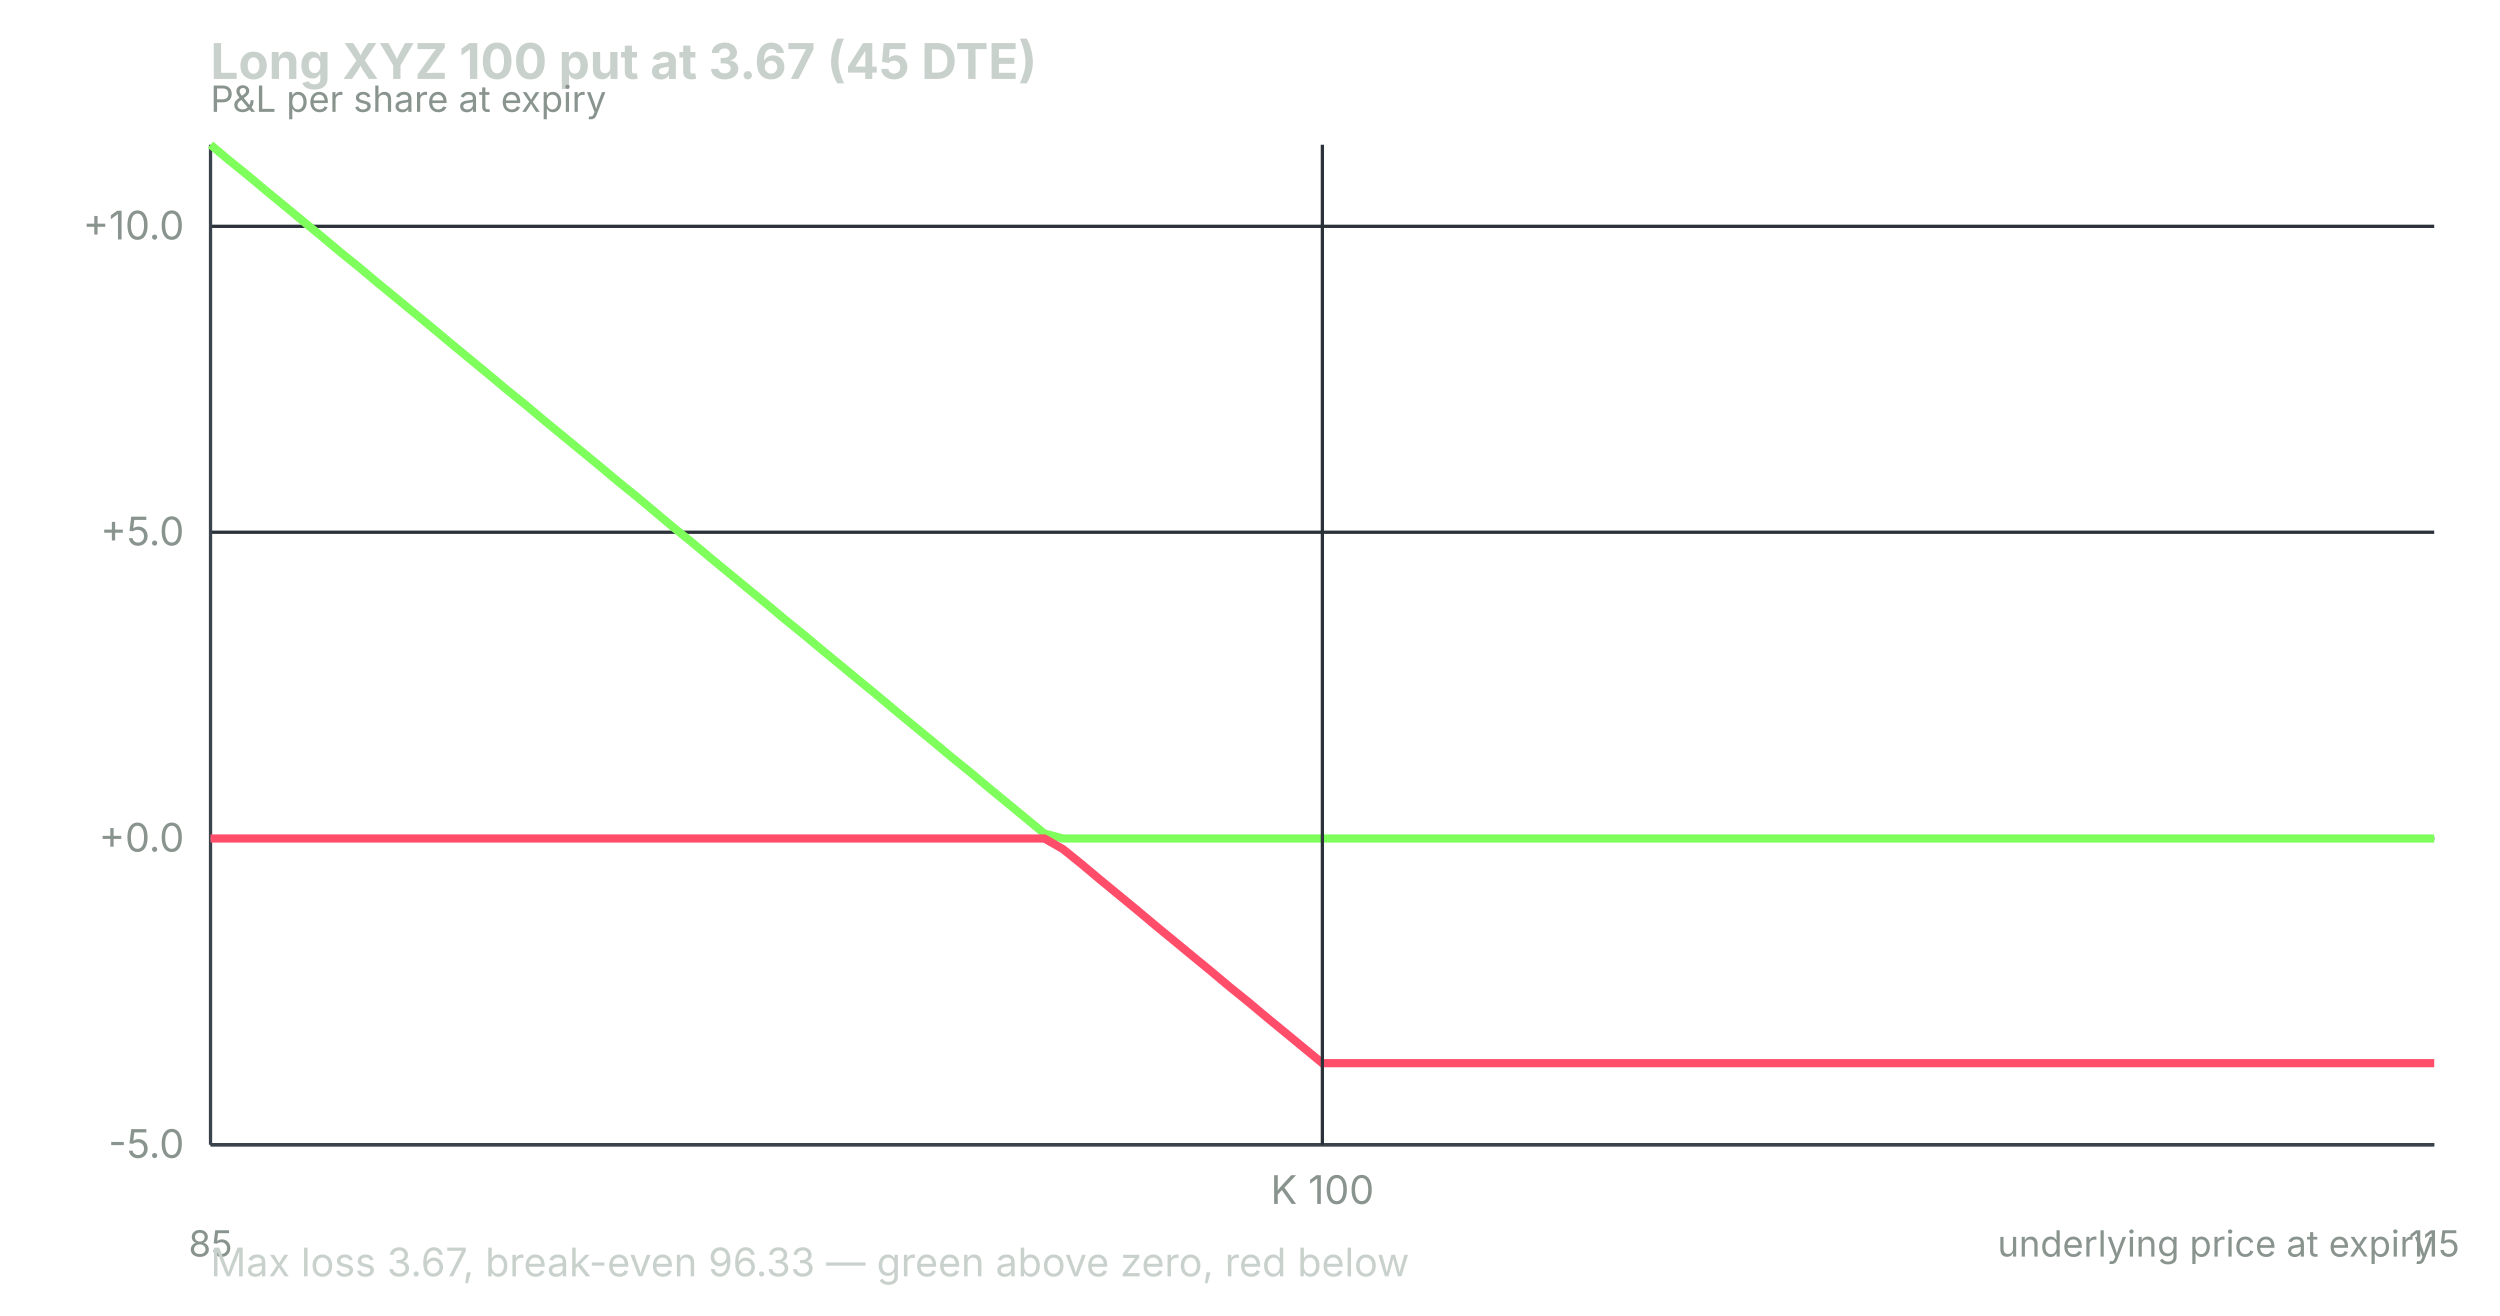
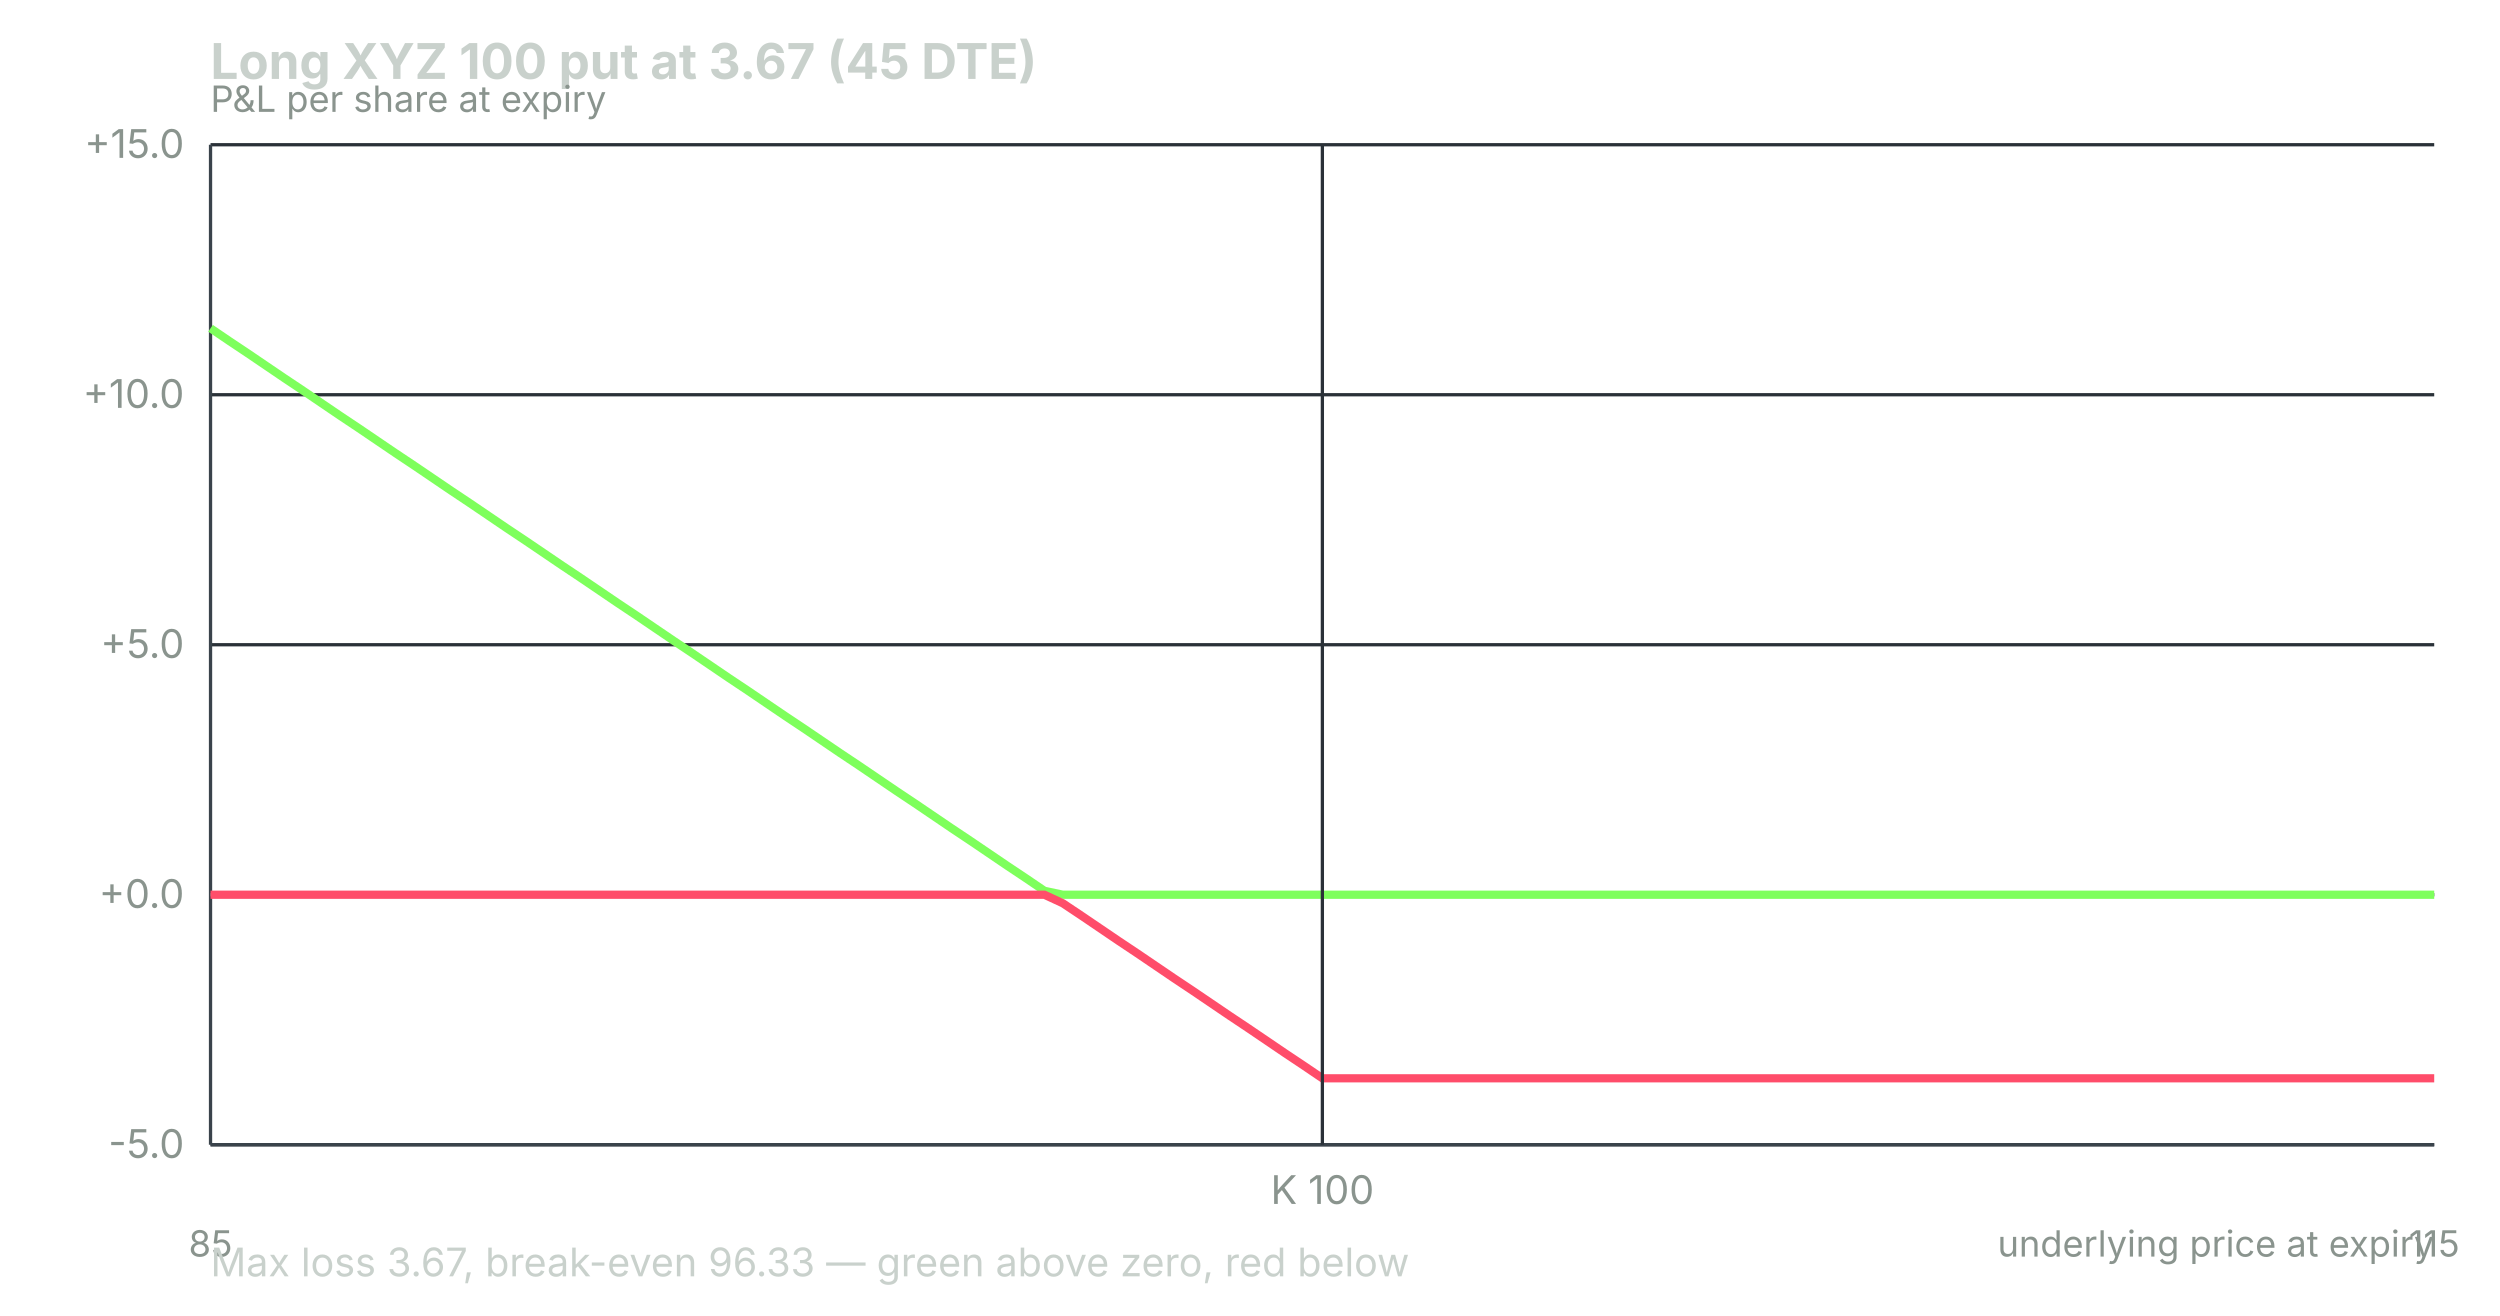
<svg xmlns="http://www.w3.org/2000/svg" viewBox="0 0 760 400" role="img" font-family="ui-sans-serif,system-ui,-apple-system,Segoe UI,sans-serif" font-size="12">
  <text x="64" y="24" fill="#c9d1cc" font-size="15" font-weight="700">Long XYZ 100 put at 3.67 (45 DTE)</text>
  <line x1="64" y1="348.0" x2="740" y2="348.0" stroke="#2a3138" stroke-width="1" />
  <text x="56" y="352.0" fill="#8a948e" text-anchor="end">-5.0</text>
-   <line x1="64" y1="254.9" x2="740" y2="254.9" stroke="#2a3138" stroke-width="1" />
-   <text x="56" y="258.9" fill="#8a948e" text-anchor="end">+0.0</text>
-   <line x1="64" y1="161.8" x2="740" y2="161.8" stroke="#2a3138" stroke-width="1" />
-   <text x="56" y="165.8" fill="#8a948e" text-anchor="end">+5.0</text>
-   <line x1="64" y1="68.8" x2="740" y2="68.8" stroke="#2a3138" stroke-width="1" />
-   <text x="56" y="72.8" fill="#8a948e" text-anchor="end">+10.0</text>
+   <line x1="64" y1="272.0" x2="740" y2="272.0" stroke="#2a3138" stroke-width="1" />
+   <text x="56" y="276.0" fill="#8a948e" text-anchor="end">+0.0</text>
+   <line x1="64" y1="196.0" x2="740" y2="196.0" stroke="#2a3138" stroke-width="1" />
+   <text x="56" y="200.0" fill="#8a948e" text-anchor="end">+5.0</text>
+   <line x1="64" y1="120.0" x2="740" y2="120.0" stroke="#2a3138" stroke-width="1" />
+   <text x="56" y="124.0" fill="#8a948e" text-anchor="end">+10.0</text>
+   <line x1="64" y1="44.0" x2="740" y2="44.0" stroke="#2a3138" stroke-width="1" />
+   <text x="56" y="48.0" fill="#8a948e" text-anchor="end">+15.0</text>
  <line x1="64" y1="44" x2="64" y2="348" stroke="#3a434b" />
  <line x1="64" y1="348" x2="740" y2="348" stroke="#3a434b" />
  <text x="64" y="34" fill="#8a948e" font-size="11">P&amp;L per share at expiry</text>
-   <line x1="64" y1="254.9" x2="740" y2="254.9" stroke="#8a948e" stroke-dasharray="4 4" />
-   <polyline points="64.0,44.0 69.6,48.7 75.3,53.3 80.9,58.0 86.5,62.6 92.2,67.3 97.8,71.9 103.4,76.6 109.1,81.2 114.7,85.9 120.3,90.5 126.0,95.2 131.6,99.8 137.2,104.5 142.9,109.2 148.5,113.8 154.1,118.5 159.8,123.1 165.4,127.8 171.0,132.4 176.7,137.1 182.3,141.7 187.9,146.4 193.6,151.0 199.2,155.7 204.8,160.4 210.5,165.0 216.1,169.7 221.7,174.3 227.4,179.0 233.0,183.6 238.6,188.3 244.3,192.9 249.9,197.6 255.5,202.2 261.2,206.9 266.8,211.5 272.4,216.2 278.1,220.9 283.7,225.5 289.3,230.2 295.0,234.8 300.6,239.5 306.2,244.1 311.9,248.8 317.5,253.4 323.1,254.9 328.8,254.9 334.4,254.9 340.0,254.9 345.7,254.9 351.3,254.9 356.9,254.9 362.6,254.9 368.2,254.9 373.8,254.9 379.5,254.9 385.1,254.9 390.7,254.9 396.4,254.9 402.0,254.9 407.6,254.9 413.3,254.9 418.9,254.9 424.5,254.9 430.2,254.9 435.8,254.9 441.4,254.9 447.1,254.9 452.7,254.9 458.3,254.9 464.0,254.9 469.6,254.9 475.2,254.9 480.9,254.9 486.5,254.9 492.1,254.9 497.8,254.9 503.4,254.9 509.0,254.9 514.7,254.9 520.3,254.9 525.9,254.9 531.6,254.9 537.2,254.9 542.8,254.9 548.5,254.9 554.1,254.9 559.7,254.9 565.4,254.9 571.0,254.9 576.6,254.9 582.3,254.9 587.9,254.9 593.5,254.9 599.2,254.9 604.8,254.9 610.4,254.9 616.1,254.9 621.7,254.9 627.3,254.9 633.0,254.9 638.6,254.9 644.2,254.9 649.9,254.9 655.5,254.9 661.1,254.9 666.8,254.9 672.4,254.9 678.0,254.9 683.7,254.9 689.3,254.9 694.9,254.9 700.6,254.9 706.2,254.9 711.8,254.9 717.5,254.9 723.1,254.9 728.7,254.9 734.4,254.9 740.0,254.9" fill="none" stroke="#7eff5c" stroke-width="2.5" />
-   <polyline points="64.0,254.9 69.6,254.9 75.3,254.9 80.9,254.9 86.5,254.9 92.2,254.9 97.8,254.9 103.4,254.9 109.1,254.9 114.7,254.9 120.3,254.9 126.0,254.9 131.6,254.9 137.2,254.9 142.9,254.9 148.5,254.9 154.1,254.9 159.8,254.9 165.4,254.9 171.0,254.9 176.7,254.9 182.3,254.9 187.9,254.9 193.6,254.9 199.2,254.9 204.8,254.9 210.5,254.9 216.1,254.9 221.7,254.9 227.4,254.9 233.0,254.9 238.6,254.9 244.3,254.9 249.9,254.9 255.5,254.9 261.2,254.9 266.8,254.9 272.4,254.9 278.1,254.9 283.7,254.9 289.3,254.9 295.0,254.9 300.6,254.9 306.2,254.9 311.9,254.9 317.5,254.9 323.1,258.1 328.8,262.7 334.4,267.4 340.0,272.0 345.7,276.7 351.3,281.4 356.9,286.0 362.6,290.7 368.2,295.3 373.8,300.0 379.5,304.6 385.1,309.3 390.7,313.9 396.4,318.6 402.0,323.2 407.6,323.2 413.3,323.2 418.9,323.2 424.5,323.2 430.2,323.2 435.8,323.2 441.4,323.2 447.1,323.2 452.7,323.2 458.3,323.2 464.0,323.2 469.6,323.2 475.2,323.2 480.9,323.2 486.5,323.2 492.1,323.2 497.8,323.2 503.4,323.2 509.0,323.2 514.7,323.2 520.3,323.2 525.9,323.2 531.6,323.2 537.2,323.2 542.8,323.2 548.5,323.2 554.1,323.2 559.7,323.2 565.4,323.2 571.0,323.2 576.6,323.2 582.3,323.2 587.9,323.2 593.5,323.2 599.2,323.2 604.8,323.2 610.4,323.2 616.1,323.2 621.7,323.2 627.3,323.2 633.0,323.2 638.6,323.2 644.2,323.2 649.9,323.2 655.5,323.2 661.1,323.2 666.8,323.2 672.4,323.2 678.0,323.2 683.7,323.2 689.3,323.2 694.9,323.2 700.6,323.2 706.2,323.2 711.8,323.2 717.5,323.2 723.1,323.2 728.7,323.2 734.4,323.2 740.0,323.2" fill="none" stroke="#ff4d6a" stroke-width="2.5" />
+   <line x1="64" y1="272.0" x2="740" y2="272.0" stroke="#8a948e" stroke-dasharray="4 4" />
+   <polyline points="64.0,99.8 69.6,103.6 75.3,107.4 80.9,111.2 86.5,115.0 92.2,118.8 97.8,122.6 103.4,126.4 109.1,130.2 114.7,134.0 120.3,137.8 126.0,141.6 131.6,145.4 137.2,149.2 142.9,153.0 148.5,156.8 154.1,160.6 159.8,164.4 165.4,168.2 171.0,172.0 176.7,175.8 182.3,179.6 187.9,183.4 193.6,187.2 199.2,191.0 204.8,194.8 210.5,198.6 216.1,202.4 221.7,206.2 227.4,210.0 233.0,213.8 238.6,217.6 244.3,221.4 249.9,225.2 255.5,229.0 261.2,232.8 266.8,236.6 272.4,240.4 278.1,244.2 283.7,248.0 289.3,251.8 295.0,255.6 300.6,259.4 306.2,263.2 311.9,267.0 317.5,270.8 323.1,272.0 328.8,272.0 334.4,272.0 340.0,272.0 345.7,272.0 351.3,272.0 356.9,272.0 362.6,272.0 368.2,272.0 373.8,272.0 379.5,272.0 385.1,272.0 390.7,272.0 396.4,272.0 402.0,272.0 407.6,272.0 413.3,272.0 418.9,272.0 424.5,272.0 430.2,272.0 435.8,272.0 441.4,272.0 447.1,272.0 452.7,272.0 458.3,272.0 464.0,272.0 469.6,272.0 475.2,272.0 480.9,272.0 486.5,272.0 492.1,272.0 497.8,272.0 503.4,272.0 509.0,272.0 514.7,272.0 520.3,272.0 525.9,272.0 531.6,272.0 537.2,272.0 542.8,272.0 548.5,272.0 554.1,272.0 559.7,272.0 565.4,272.0 571.0,272.0 576.6,272.0 582.3,272.0 587.9,272.0 593.5,272.0 599.2,272.0 604.8,272.0 610.4,272.0 616.1,272.0 621.7,272.0 627.3,272.0 633.0,272.0 638.6,272.0 644.2,272.0 649.9,272.0 655.5,272.0 661.1,272.0 666.8,272.0 672.4,272.0 678.0,272.0 683.7,272.0 689.3,272.0 694.9,272.0 700.6,272.0 706.2,272.0 711.8,272.0 717.5,272.0 723.1,272.0 728.7,272.0 734.4,272.0 740.0,272.0" fill="none" stroke="#7eff5c" stroke-width="2.5" />
+   <polyline points="64.0,272.0 69.6,272.0 75.3,272.0 80.9,272.0 86.5,272.0 92.2,272.0 97.8,272.0 103.4,272.0 109.1,272.0 114.7,272.0 120.3,272.0 126.0,272.0 131.6,272.0 137.2,272.0 142.9,272.0 148.5,272.0 154.1,272.0 159.8,272.0 165.4,272.0 171.0,272.0 176.7,272.0 182.3,272.0 187.9,272.0 193.6,272.0 199.2,272.0 204.8,272.0 210.5,272.0 216.1,272.0 221.7,272.0 227.4,272.0 233.0,272.0 238.6,272.0 244.3,272.0 249.9,272.0 255.5,272.0 261.2,272.0 266.8,272.0 272.4,272.0 278.1,272.0 283.7,272.0 289.3,272.0 295.0,272.0 300.6,272.0 306.2,272.0 311.9,272.0 317.5,272.0 323.1,274.6 328.8,278.4 334.4,282.2 340.0,286.0 345.7,289.8 351.3,293.6 356.9,297.4 362.6,301.2 368.2,305.0 373.8,308.8 379.5,312.6 385.1,316.4 390.7,320.2 396.4,324.0 402.0,327.8 407.6,327.8 413.3,327.8 418.9,327.8 424.5,327.8 430.2,327.8 435.8,327.8 441.4,327.8 447.1,327.8 452.7,327.8 458.3,327.8 464.0,327.8 469.6,327.8 475.2,327.8 480.9,327.8 486.5,327.8 492.1,327.8 497.8,327.8 503.4,327.8 509.0,327.8 514.7,327.8 520.3,327.8 525.9,327.8 531.6,327.8 537.2,327.8 542.8,327.8 548.5,327.8 554.1,327.8 559.7,327.8 565.4,327.8 571.0,327.8 576.6,327.8 582.3,327.8 587.9,327.8 593.5,327.8 599.2,327.8 604.8,327.8 610.4,327.8 616.1,327.8 621.7,327.8 627.3,327.8 633.0,327.8 638.6,327.8 644.2,327.8 649.9,327.8 655.5,327.8 661.1,327.8 666.8,327.8 672.4,327.8 678.0,327.8 683.7,327.8 689.3,327.8 694.9,327.8 700.6,327.8 706.2,327.8 711.8,327.8 717.5,327.8 723.1,327.8 728.7,327.8 734.4,327.8 740.0,327.8" fill="none" stroke="#ff4d6a" stroke-width="2.5" />
  <line x1="402.0" y1="44" x2="402.0" y2="348" stroke="#2a3138" />
  <text x="402.0" y="366" fill="#8a948e" text-anchor="middle">K 100</text>
  <text x="64.0" y="382" fill="#8a948e" text-anchor="middle" font-size="11">85</text>
  <text x="740.0" y="382" fill="#8a948e" text-anchor="middle" font-size="11">115</text>
  <text x="740" y="382" fill="#8a948e" text-anchor="end" font-size="11">underlying price at expiry</text>
  <text x="64" y="388" fill="#c9d1cc">Max loss 3.67, break-even 96.33 — green above zero, red below</text>
</svg>
